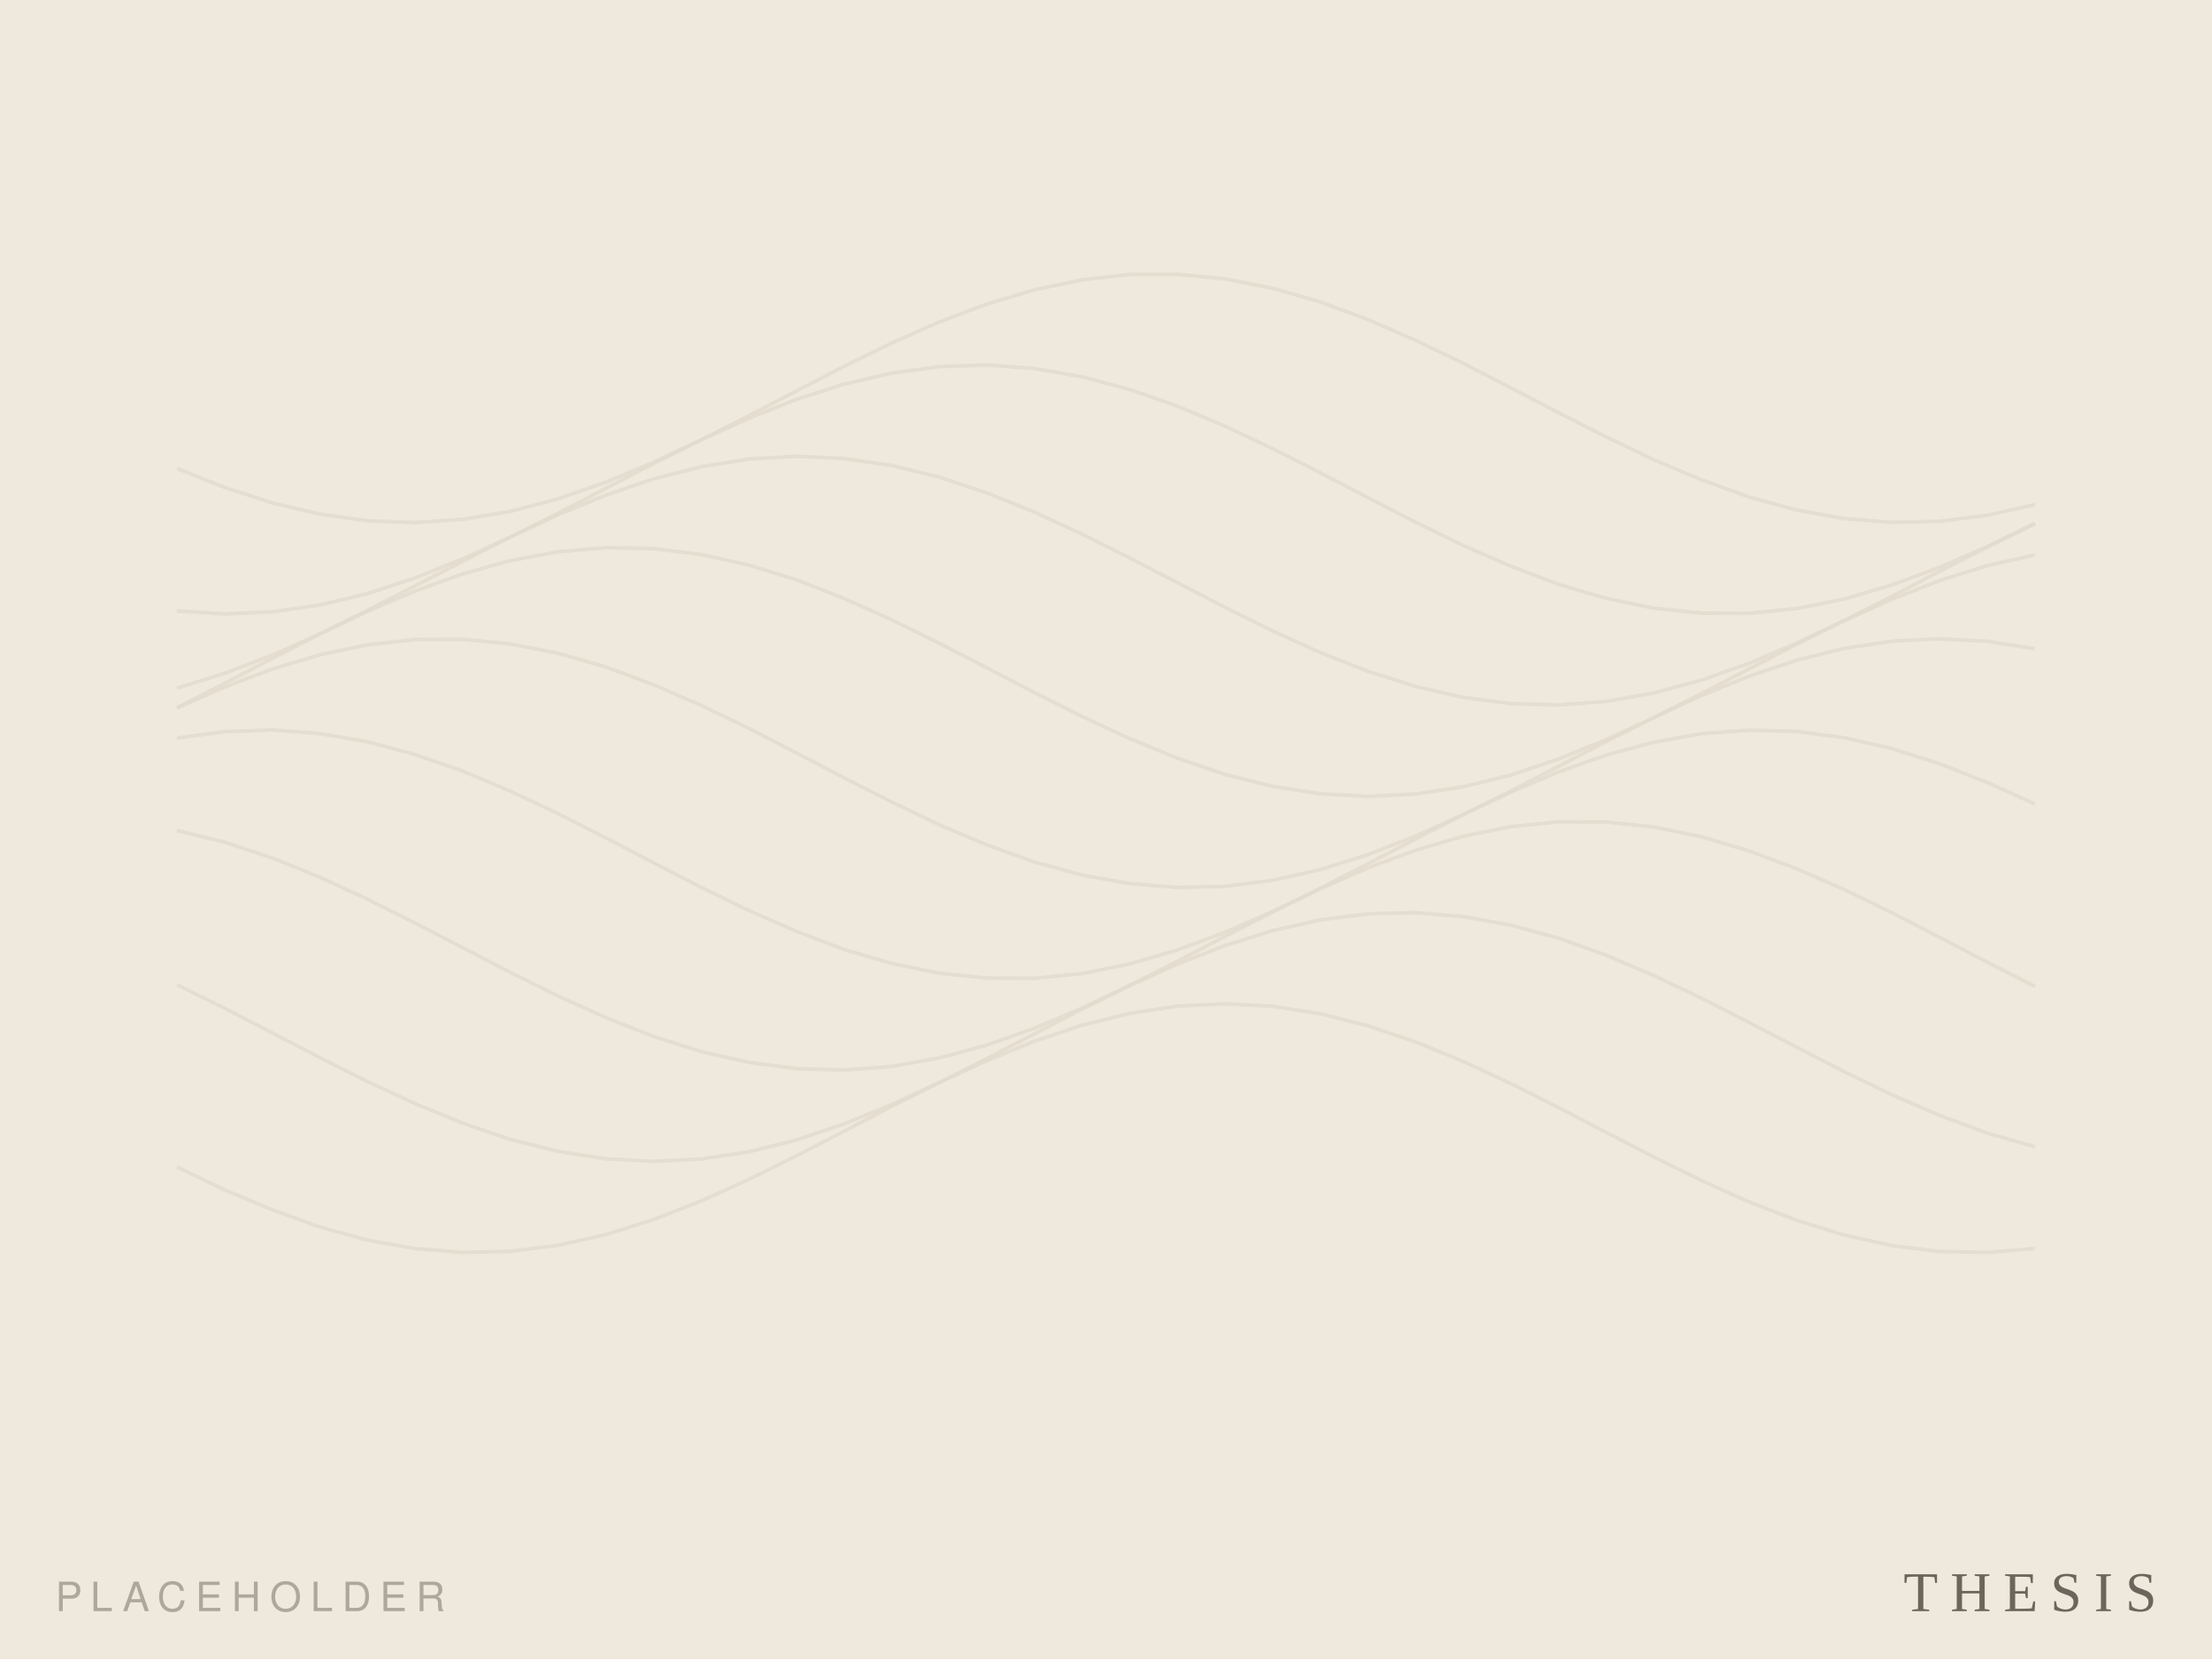
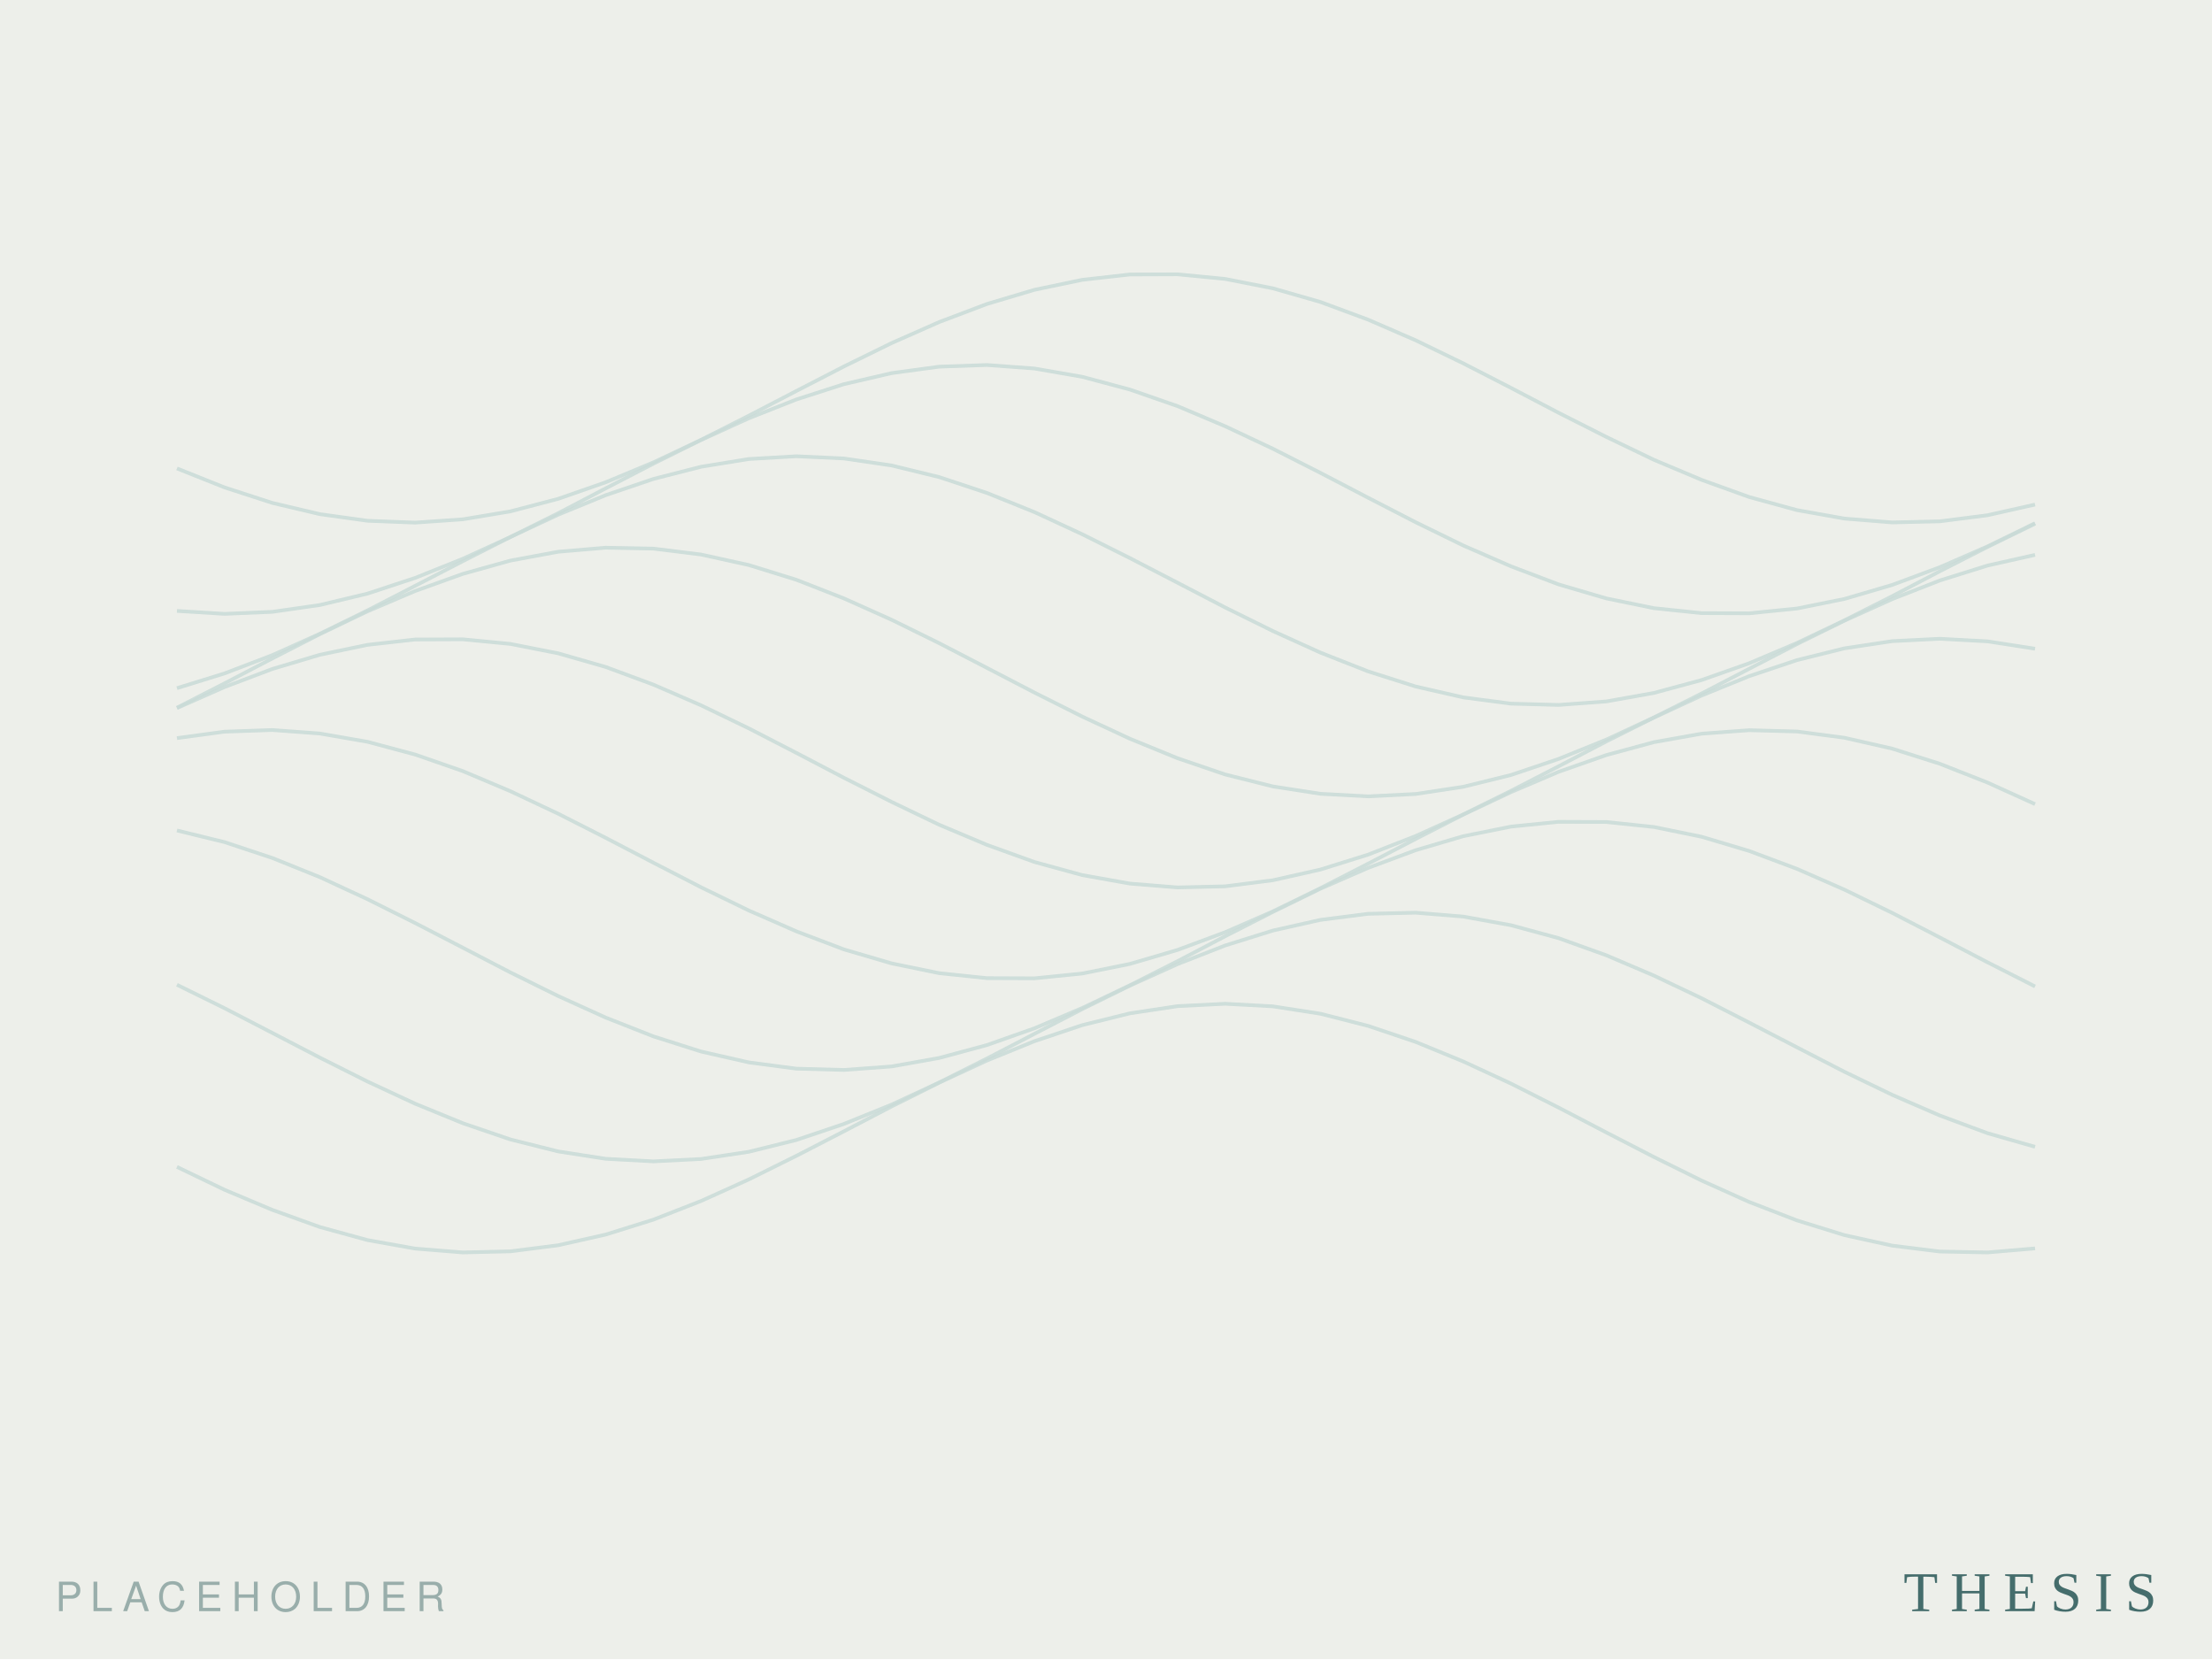
<svg xmlns="http://www.w3.org/2000/svg" viewBox="0 0 1200 900" width="1200" height="900">
-   <rect width="1200" height="900" fill="#EFE9DD" />
-   <polyline points="96.0,254.1 121.8,264.4 147.7,272.8 173.5,278.9 199.4,282.5 225.2,283.5 251.1,281.7 276.9,277.4 302.8,270.6 328.6,261.6 354.5,250.8 380.3,238.6 406.2,225.5 432.0,212.1 457.8,198.8 483.7,186.1 509.5,174.7 535.4,164.9 561.2,157.2 587.1,151.8 612.9,148.9 638.8,148.8 664.6,151.3 690.5,156.4 716.3,163.8 742.2,173.4 768.0,184.6 793.8,197.1 819.7,210.4 845.5,223.9 871.4,237.0 897.2,249.4 923.1,260.3 948.9,269.6 974.8,276.7 1000.6,281.3 1026.5,283.4 1052.3,282.8 1078.2,279.5 1104.0,273.7" fill="none" stroke="#E2DBCE" stroke-width="2.0" opacity="0.85" />
-   <polyline points="96.0,331.4 121.8,333.0 147.7,331.9 173.5,328.2 199.4,322.0 225.2,313.5 251.1,303.1 276.9,291.3 302.8,278.4 328.6,264.9 354.5,251.5 380.3,238.7 406.2,226.9 432.0,216.7 457.8,208.4 483.7,202.4 509.5,198.9 535.4,198.0 561.2,199.9 587.1,204.4 612.9,211.3 638.8,220.3 664.6,231.2 690.5,243.4 716.3,256.5 742.2,270.0 768.0,283.3 793.8,295.9 819.7,307.2 845.5,317.0 871.4,324.6 897.2,329.9 923.1,332.6 948.9,332.7 974.8,330.1 1000.6,324.9 1026.5,317.3 1052.3,307.7 1078.2,296.4 1104.0,283.8" fill="none" stroke="#E2DBCE" stroke-width="2.0" opacity="0.85" />
-   <polyline points="96.0,373.3 121.8,365.3 147.7,355.4 173.5,343.8 199.4,331.1 225.2,317.8 251.1,304.4 276.9,291.3 302.8,279.2 328.6,268.6 354.5,259.8 380.3,253.2 406.2,249.0 432.0,247.5 457.8,248.7 483.7,252.5 509.5,258.8 535.4,267.4 561.2,277.8 587.1,289.8 612.9,302.7 638.8,316.1 664.6,329.5 690.5,342.3 716.3,354.0 742.2,364.2 768.0,372.4 793.8,378.3 819.7,381.7 845.5,382.4 871.4,380.5 897.2,375.9 923.1,368.9 948.9,359.8 974.8,348.8 1000.6,336.5 1026.5,323.4 1052.3,309.9 1078.2,296.7 1104.0,284.1" fill="none" stroke="#E2DBCE" stroke-width="2.0" opacity="0.85" />
-   <polyline points="96.0,383.9 121.8,370.7 147.7,357.2 173.5,344.0 199.4,331.6 225.2,320.6 251.1,311.3 276.9,304.1 302.8,299.3 328.6,297.1 354.5,297.6 380.3,300.8 406.2,306.5 432.0,314.5 457.8,324.6 483.7,336.2 509.5,348.9 535.4,362.3 561.2,375.7 587.1,388.7 612.9,400.7 638.8,411.3 664.6,420.1 690.5,426.6 716.3,430.6 742.2,432.0 768.0,430.7 793.8,426.8 819.7,420.4 845.5,411.7 871.4,401.2 897.2,389.2 923.1,376.2 948.9,362.8 974.8,349.4 1000.6,336.7 1026.5,325.0 1052.3,314.9 1078.2,306.8 1104.0,301.0" fill="none" stroke="#E2DBCE" stroke-width="2.0" opacity="0.85" />
-   <polyline points="96.0,384.1 121.8,372.7 147.7,362.9 173.5,355.2 199.4,349.8 225.2,346.9 251.1,346.8 276.9,349.3 302.8,354.4 328.6,361.8 354.5,371.4 380.3,382.6 406.2,395.1 432.0,408.4 457.8,421.9 483.7,435.0 509.5,447.4 535.4,458.3 561.2,467.6 587.1,474.7 612.9,479.3 638.8,481.4 664.6,480.8 690.5,477.5 716.3,471.7 742.2,463.6 768.0,453.5 793.8,441.8 819.7,429.0 845.5,415.7 871.4,402.2 897.2,389.3 923.1,377.3 948.9,366.8 974.8,358.1 1000.6,351.7 1026.5,347.8 1052.3,346.5 1078.2,347.9 1104.0,351.9" fill="none" stroke="#E2DBCE" stroke-width="2.0" opacity="0.85" />
-   <polyline points="96.0,400.4 121.8,396.9 147.7,396.0 173.5,397.9 199.4,402.4 225.2,409.3 251.1,418.3 276.9,429.2 302.8,441.4 328.6,454.5 354.5,468.0 380.3,481.3 406.2,493.9 432.0,505.2 457.8,515.0 483.7,522.6 509.5,527.9 535.4,530.6 561.2,530.7 587.1,528.1 612.9,522.9 638.8,515.3 664.6,505.7 690.5,494.4 716.3,481.8 742.2,468.5 768.0,455.1 793.8,441.9 819.7,429.7 845.5,418.7 871.4,409.6 897.2,402.6 923.1,398.0 948.9,396.1 974.8,396.8 1000.6,400.2 1026.5,406.1 1052.3,414.3 1078.2,424.5 1104.0,436.2" fill="none" stroke="#E2DBCE" stroke-width="2.0" opacity="0.85" />
-   <polyline points="96.0,450.5 121.8,456.8 147.7,465.4 173.5,475.8 199.4,487.8 225.2,500.7 251.1,514.1 276.9,527.5 302.8,540.3 328.6,552.0 354.5,562.2 380.3,570.4 406.2,576.3 432.0,579.7 457.8,580.4 483.7,578.5 509.5,573.9 535.4,566.9 561.2,557.8 587.1,546.8 612.9,534.5 638.8,521.4 664.6,507.9 690.5,494.7 716.3,482.1 742.2,470.8 768.0,461.2 793.8,453.6 819.7,448.4 845.5,445.8 871.4,445.9 897.2,448.6 923.1,453.9 948.9,461.6 974.8,471.3 1000.6,482.6 1026.5,495.2 1052.3,508.5 1078.2,522.0 1104.0,535.1" fill="none" stroke="#E2DBCE" stroke-width="2.0" opacity="0.85" />
-   <polyline points="96.0,534.2 121.8,546.9 147.7,560.3 173.5,573.7 199.4,586.7 225.2,598.7 251.1,609.3 276.9,618.1 302.8,624.6 328.6,628.6 354.5,630.0 380.3,628.7 406.2,624.8 432.0,618.4 457.8,609.7 483.7,599.2 509.5,587.2 535.4,574.2 561.2,560.8 587.1,547.4 612.9,534.7 638.8,523.0 664.6,512.9 690.5,504.8 716.3,499.0 742.2,495.7 768.0,495.1 793.8,497.2 819.7,501.9 845.5,508.9 871.4,518.2 897.2,529.2 923.1,541.5 948.9,554.7 974.8,568.1 1000.6,581.4 1026.5,593.9 1052.3,605.1 1078.2,614.7 1104.0,622.1" fill="none" stroke="#E2DBCE" stroke-width="2.0" opacity="0.85" />
-   <polyline points="96.0,633.0 121.8,645.4 147.7,656.3 173.5,665.6 199.4,672.7 225.2,677.3 251.1,679.4 276.9,678.8 302.8,675.5 328.6,669.7 354.5,661.6 380.3,651.5 406.2,639.8 432.0,627.0 457.8,613.7 483.7,600.2 509.5,587.3 535.4,575.3 561.2,564.8 587.1,556.1 612.9,549.7 638.8,545.8 664.6,544.5 690.5,545.9 716.3,549.9 742.2,556.5 768.0,565.2 793.8,575.8 819.7,587.8 845.5,600.8 871.4,614.3 897.2,627.6 923.1,640.4 948.9,652.0 974.8,662.0 1000.6,670.0 1026.5,675.7 1052.3,678.9 1078.2,679.4 1104.0,677.2" fill="none" stroke="#E2DBCE" stroke-width="2.0" opacity="0.85" />
-   <text x="1170" y="874" text-anchor="end" fill="#6B655C" font-family="Georgia, Times New Roman, serif" font-size="30.6" letter-spacing="6.73">THESIS</text>
-   <text x="30" y="874" fill="#6B655C" opacity=".5" font-family="Helvetica, Arial, sans-serif" font-size="22.0" letter-spacing="4.90">PLACEHOLDER</text>
+   <rect width="1200" height="900" fill="#EDEFEA" />
+   <polyline points="96.0,254.1 121.8,264.4 147.7,272.8 173.5,278.9 199.4,282.5 225.2,283.5 251.1,281.7 276.9,277.4 302.8,270.6 328.6,261.6 354.5,250.8 380.3,238.6 406.2,225.5 432.0,212.1 457.8,198.8 483.7,186.1 509.5,174.7 535.4,164.9 561.2,157.2 587.1,151.8 612.9,148.9 638.8,148.8 664.6,151.3 690.5,156.4 716.3,163.8 742.2,173.4 768.0,184.6 793.8,197.1 819.7,210.4 845.5,223.9 871.4,237.0 897.2,249.4 923.1,260.3 948.9,269.6 974.8,276.7 1000.6,281.3 1026.5,283.4 1052.3,282.8 1078.2,279.5 1104.0,273.7" fill="none" stroke="#C9DAD7" stroke-width="2.0" opacity="0.85" />
+   <polyline points="96.0,331.4 121.8,333.0 147.7,331.9 173.5,328.2 199.4,322.0 225.2,313.5 251.1,303.1 276.9,291.3 302.8,278.4 328.6,264.9 354.5,251.5 380.3,238.7 406.2,226.9 432.0,216.7 457.8,208.4 483.7,202.4 509.5,198.9 535.4,198.0 561.2,199.9 587.1,204.4 612.9,211.3 638.8,220.3 664.6,231.2 690.5,243.4 716.3,256.5 742.2,270.0 768.0,283.3 793.8,295.9 819.7,307.2 845.5,317.0 871.4,324.6 897.2,329.9 923.1,332.6 948.9,332.7 974.8,330.1 1000.6,324.9 1026.5,317.3 1052.3,307.7 1078.2,296.4 1104.0,283.8" fill="none" stroke="#C9DAD7" stroke-width="2.0" opacity="0.85" />
+   <polyline points="96.0,373.3 121.8,365.3 147.7,355.4 173.5,343.8 199.4,331.1 225.2,317.8 251.1,304.4 276.9,291.3 302.8,279.2 328.6,268.6 354.5,259.8 380.3,253.2 406.2,249.0 432.0,247.5 457.8,248.7 483.7,252.5 509.5,258.8 535.4,267.4 561.2,277.8 587.1,289.8 612.9,302.7 638.8,316.1 664.6,329.5 690.5,342.3 716.3,354.0 742.2,364.2 768.0,372.4 793.8,378.3 819.7,381.7 845.5,382.4 871.4,380.5 897.2,375.9 923.1,368.9 948.9,359.8 974.8,348.8 1000.6,336.5 1026.5,323.4 1052.3,309.9 1078.2,296.7 1104.0,284.1" fill="none" stroke="#C9DAD7" stroke-width="2.0" opacity="0.85" />
+   <polyline points="96.0,383.9 121.8,370.7 147.7,357.2 173.5,344.0 199.4,331.6 225.2,320.6 251.1,311.3 276.9,304.1 302.8,299.3 328.6,297.1 354.5,297.6 380.3,300.8 406.2,306.5 432.0,314.5 457.8,324.6 483.7,336.2 509.5,348.9 535.4,362.3 561.2,375.7 587.1,388.7 612.9,400.7 638.8,411.3 664.6,420.1 690.5,426.6 716.3,430.6 742.2,432.0 768.0,430.7 793.8,426.8 819.7,420.4 845.5,411.7 871.4,401.2 897.2,389.2 923.1,376.2 948.9,362.8 974.8,349.4 1000.6,336.7 1026.5,325.0 1052.3,314.9 1078.2,306.8 1104.0,301.0" fill="none" stroke="#C9DAD7" stroke-width="2.0" opacity="0.85" />
+   <polyline points="96.0,384.1 121.8,372.7 147.7,362.9 173.5,355.2 199.4,349.8 225.2,346.9 251.1,346.8 276.9,349.3 302.8,354.4 328.6,361.8 354.5,371.4 380.3,382.6 406.2,395.1 432.0,408.4 457.8,421.9 483.7,435.0 509.5,447.4 535.4,458.3 561.2,467.6 587.1,474.7 612.9,479.3 638.8,481.4 664.6,480.8 690.5,477.5 716.3,471.7 742.2,463.6 768.0,453.5 793.8,441.8 819.7,429.0 845.5,415.7 871.4,402.2 897.2,389.3 923.1,377.3 948.9,366.8 974.8,358.1 1000.6,351.7 1026.5,347.8 1052.3,346.5 1078.2,347.9 1104.0,351.9" fill="none" stroke="#C9DAD7" stroke-width="2.0" opacity="0.85" />
+   <polyline points="96.0,400.4 121.8,396.9 147.7,396.0 173.5,397.9 199.4,402.4 225.2,409.3 251.1,418.3 276.9,429.2 302.8,441.4 328.6,454.5 354.5,468.0 380.3,481.3 406.2,493.9 432.0,505.2 457.8,515.0 483.7,522.6 509.5,527.9 535.4,530.6 561.2,530.7 587.1,528.1 612.9,522.9 638.8,515.3 664.6,505.7 690.5,494.4 716.3,481.8 742.2,468.5 768.0,455.1 793.8,441.9 819.7,429.7 845.5,418.7 871.4,409.6 897.2,402.6 923.1,398.0 948.9,396.1 974.8,396.8 1000.6,400.2 1026.5,406.1 1052.3,414.3 1078.2,424.5 1104.0,436.2" fill="none" stroke="#C9DAD7" stroke-width="2.0" opacity="0.85" />
+   <polyline points="96.0,450.5 121.8,456.8 147.7,465.4 173.5,475.8 199.4,487.8 225.2,500.7 251.1,514.1 276.9,527.5 302.8,540.3 328.6,552.0 354.5,562.2 380.3,570.4 406.2,576.3 432.0,579.7 457.8,580.4 483.7,578.5 509.5,573.9 535.4,566.9 561.2,557.8 587.1,546.8 612.9,534.5 638.8,521.4 664.6,507.9 690.5,494.7 716.3,482.1 742.2,470.8 768.0,461.2 793.8,453.6 819.7,448.4 845.5,445.8 871.4,445.9 897.2,448.6 923.1,453.9 948.9,461.6 974.8,471.3 1000.6,482.6 1026.5,495.2 1052.3,508.5 1078.2,522.0 1104.0,535.1" fill="none" stroke="#C9DAD7" stroke-width="2.0" opacity="0.85" />
+   <polyline points="96.0,534.2 121.8,546.9 147.7,560.3 173.5,573.7 199.4,586.7 225.2,598.7 251.1,609.3 276.9,618.1 302.8,624.6 328.6,628.6 354.5,630.0 380.3,628.7 406.2,624.8 432.0,618.4 457.8,609.7 483.7,599.2 509.5,587.2 535.4,574.2 561.2,560.8 587.1,547.4 612.9,534.7 638.8,523.0 664.6,512.9 690.5,504.8 716.3,499.0 742.2,495.7 768.0,495.1 793.8,497.2 819.7,501.9 845.5,508.9 871.4,518.2 897.2,529.2 923.1,541.5 948.9,554.7 974.8,568.1 1000.6,581.4 1026.5,593.9 1052.3,605.1 1078.2,614.7 1104.0,622.1" fill="none" stroke="#C9DAD7" stroke-width="2.0" opacity="0.85" />
+   <polyline points="96.0,633.0 121.8,645.4 147.7,656.3 173.5,665.6 199.4,672.7 225.2,677.3 251.1,679.4 276.9,678.8 302.8,675.5 328.6,669.7 354.5,661.6 380.3,651.5 406.2,639.8 432.0,627.0 457.8,613.7 483.7,600.2 509.5,587.3 535.4,575.3 561.2,564.8 587.1,556.1 612.9,549.7 638.8,545.8 664.6,544.5 690.5,545.9 716.3,549.9 742.2,556.5 768.0,565.2 793.8,575.8 819.7,587.8 845.5,600.8 871.4,614.3 897.2,627.6 923.1,640.4 948.9,652.0 974.8,662.0 1000.6,670.0 1026.5,675.7 1052.3,678.9 1078.2,679.4 1104.0,677.2" fill="none" stroke="#C9DAD7" stroke-width="2.0" opacity="0.85" />
+   <text x="1170" y="874" text-anchor="end" fill="#456D6C" font-family="Georgia, Times New Roman, serif" font-size="30.6" letter-spacing="6.73">THESIS</text>
+   <text x="30" y="874" fill="#456D6C" opacity=".5" font-family="Helvetica, Arial, sans-serif" font-size="22.0" letter-spacing="4.90">PLACEHOLDER</text>
</svg>
